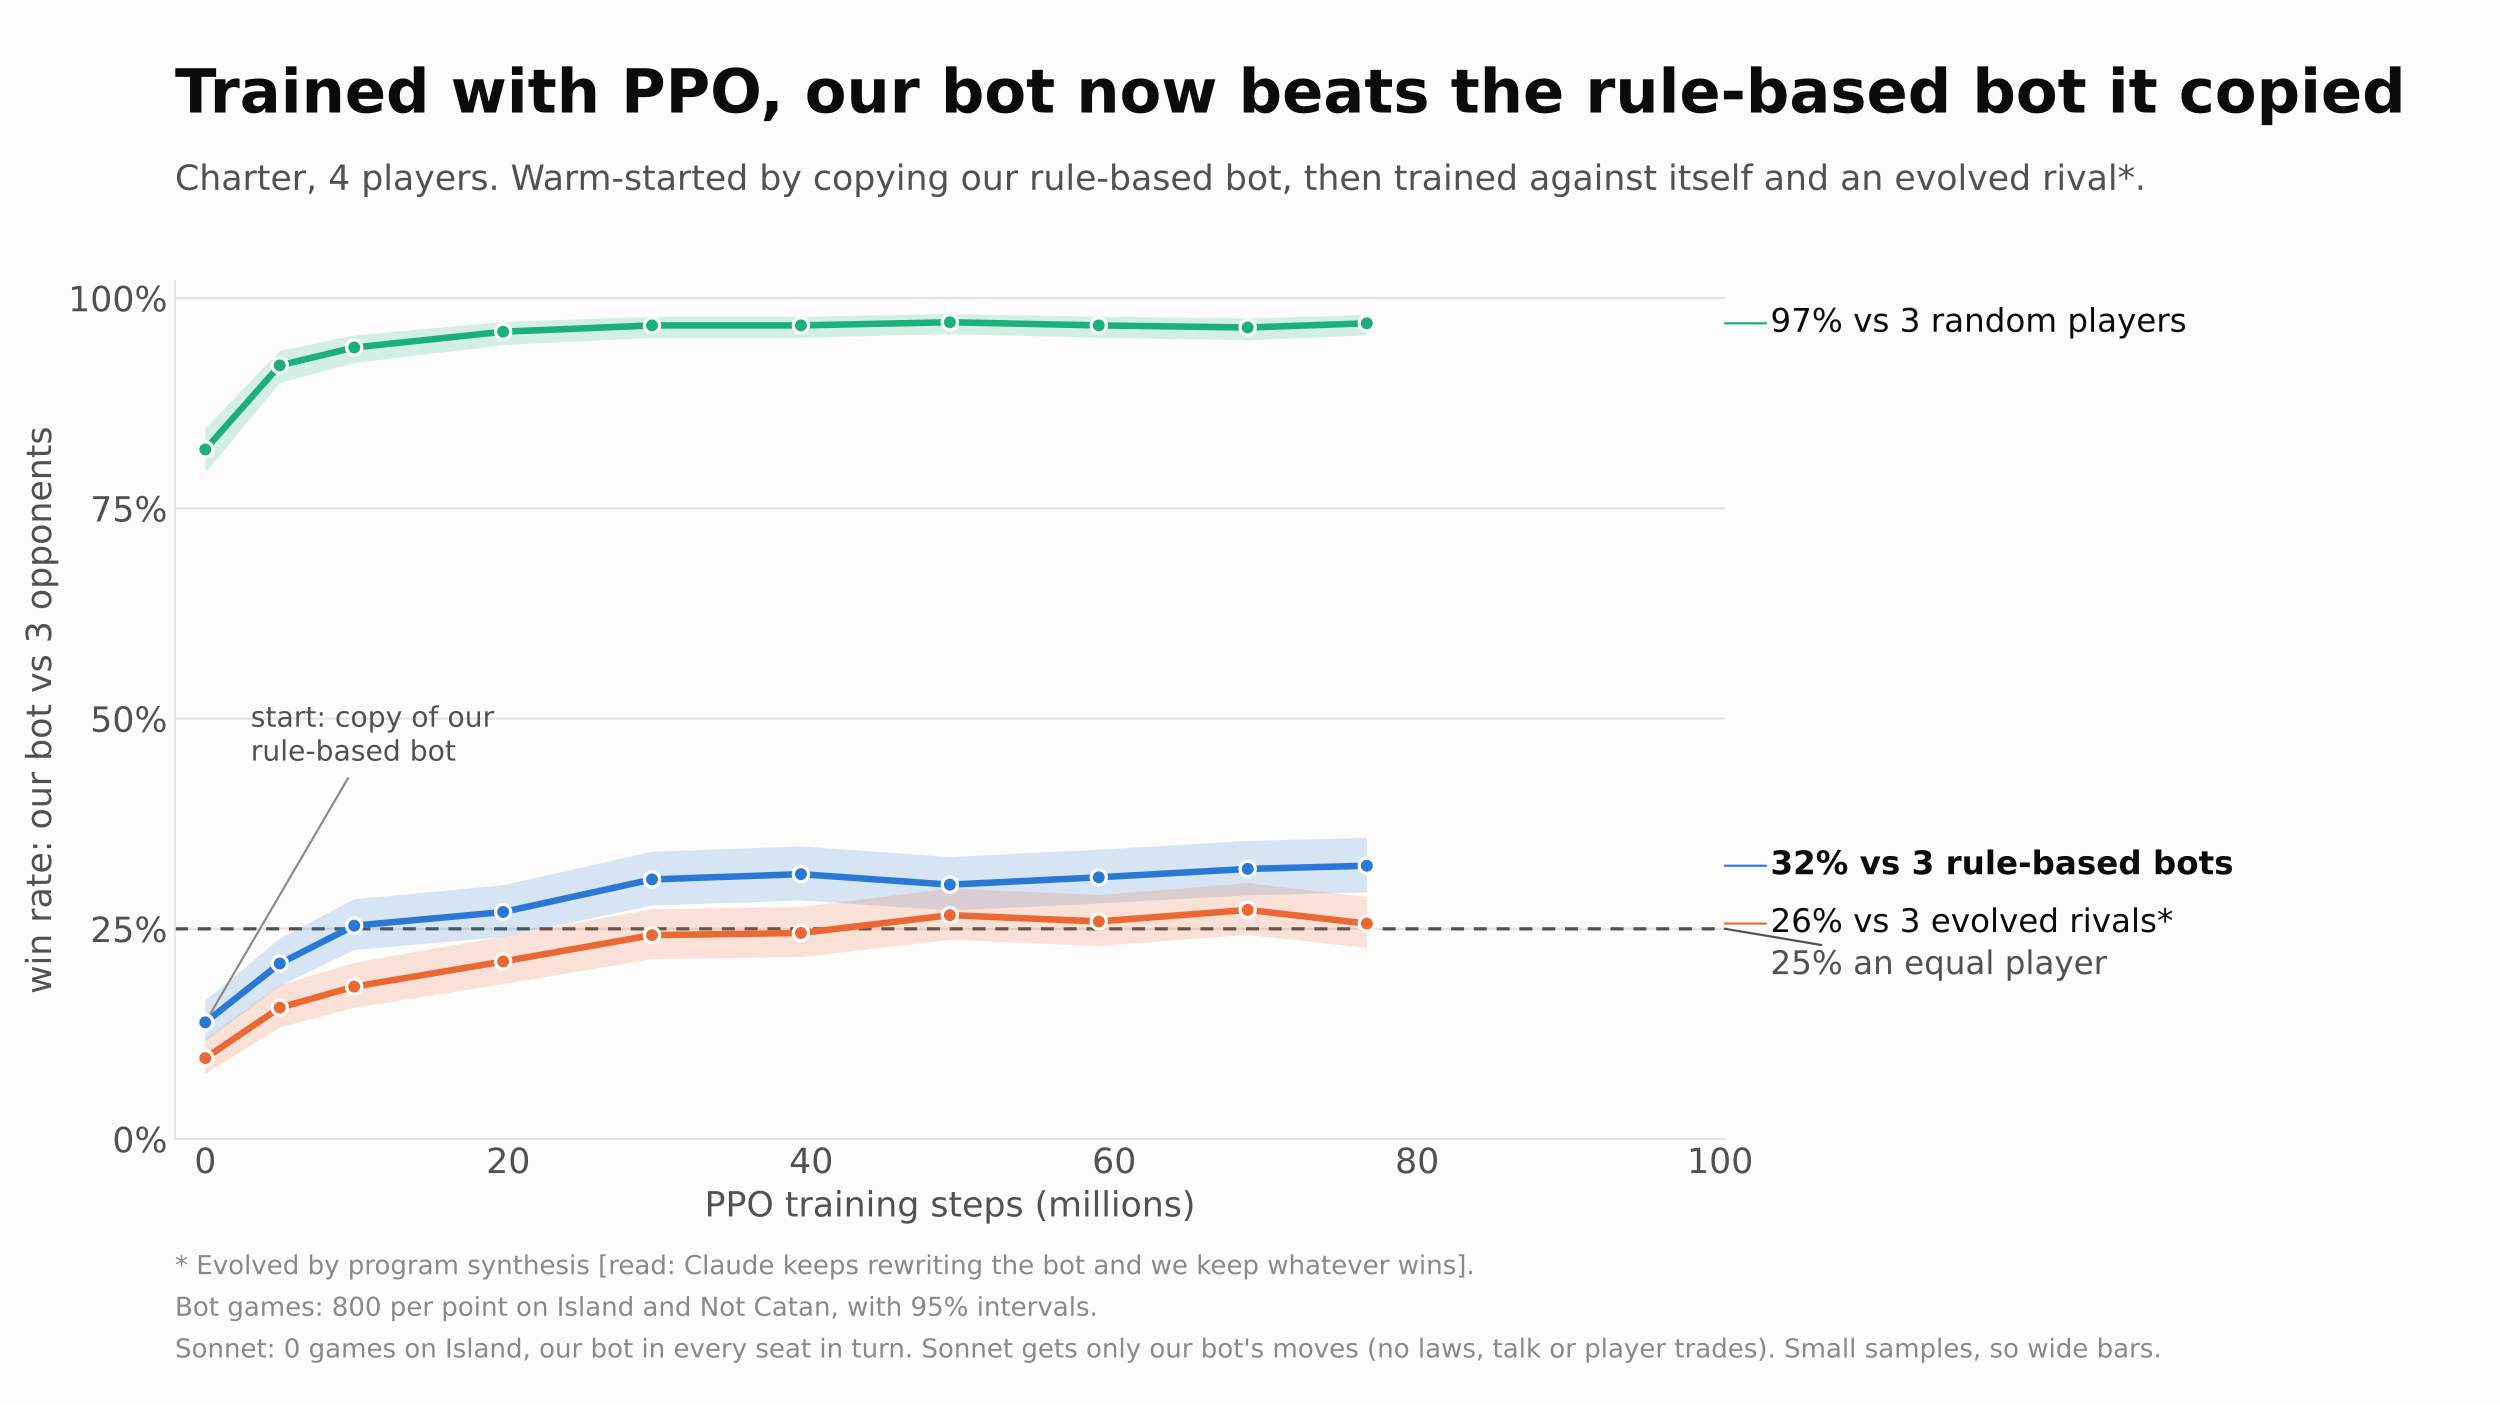
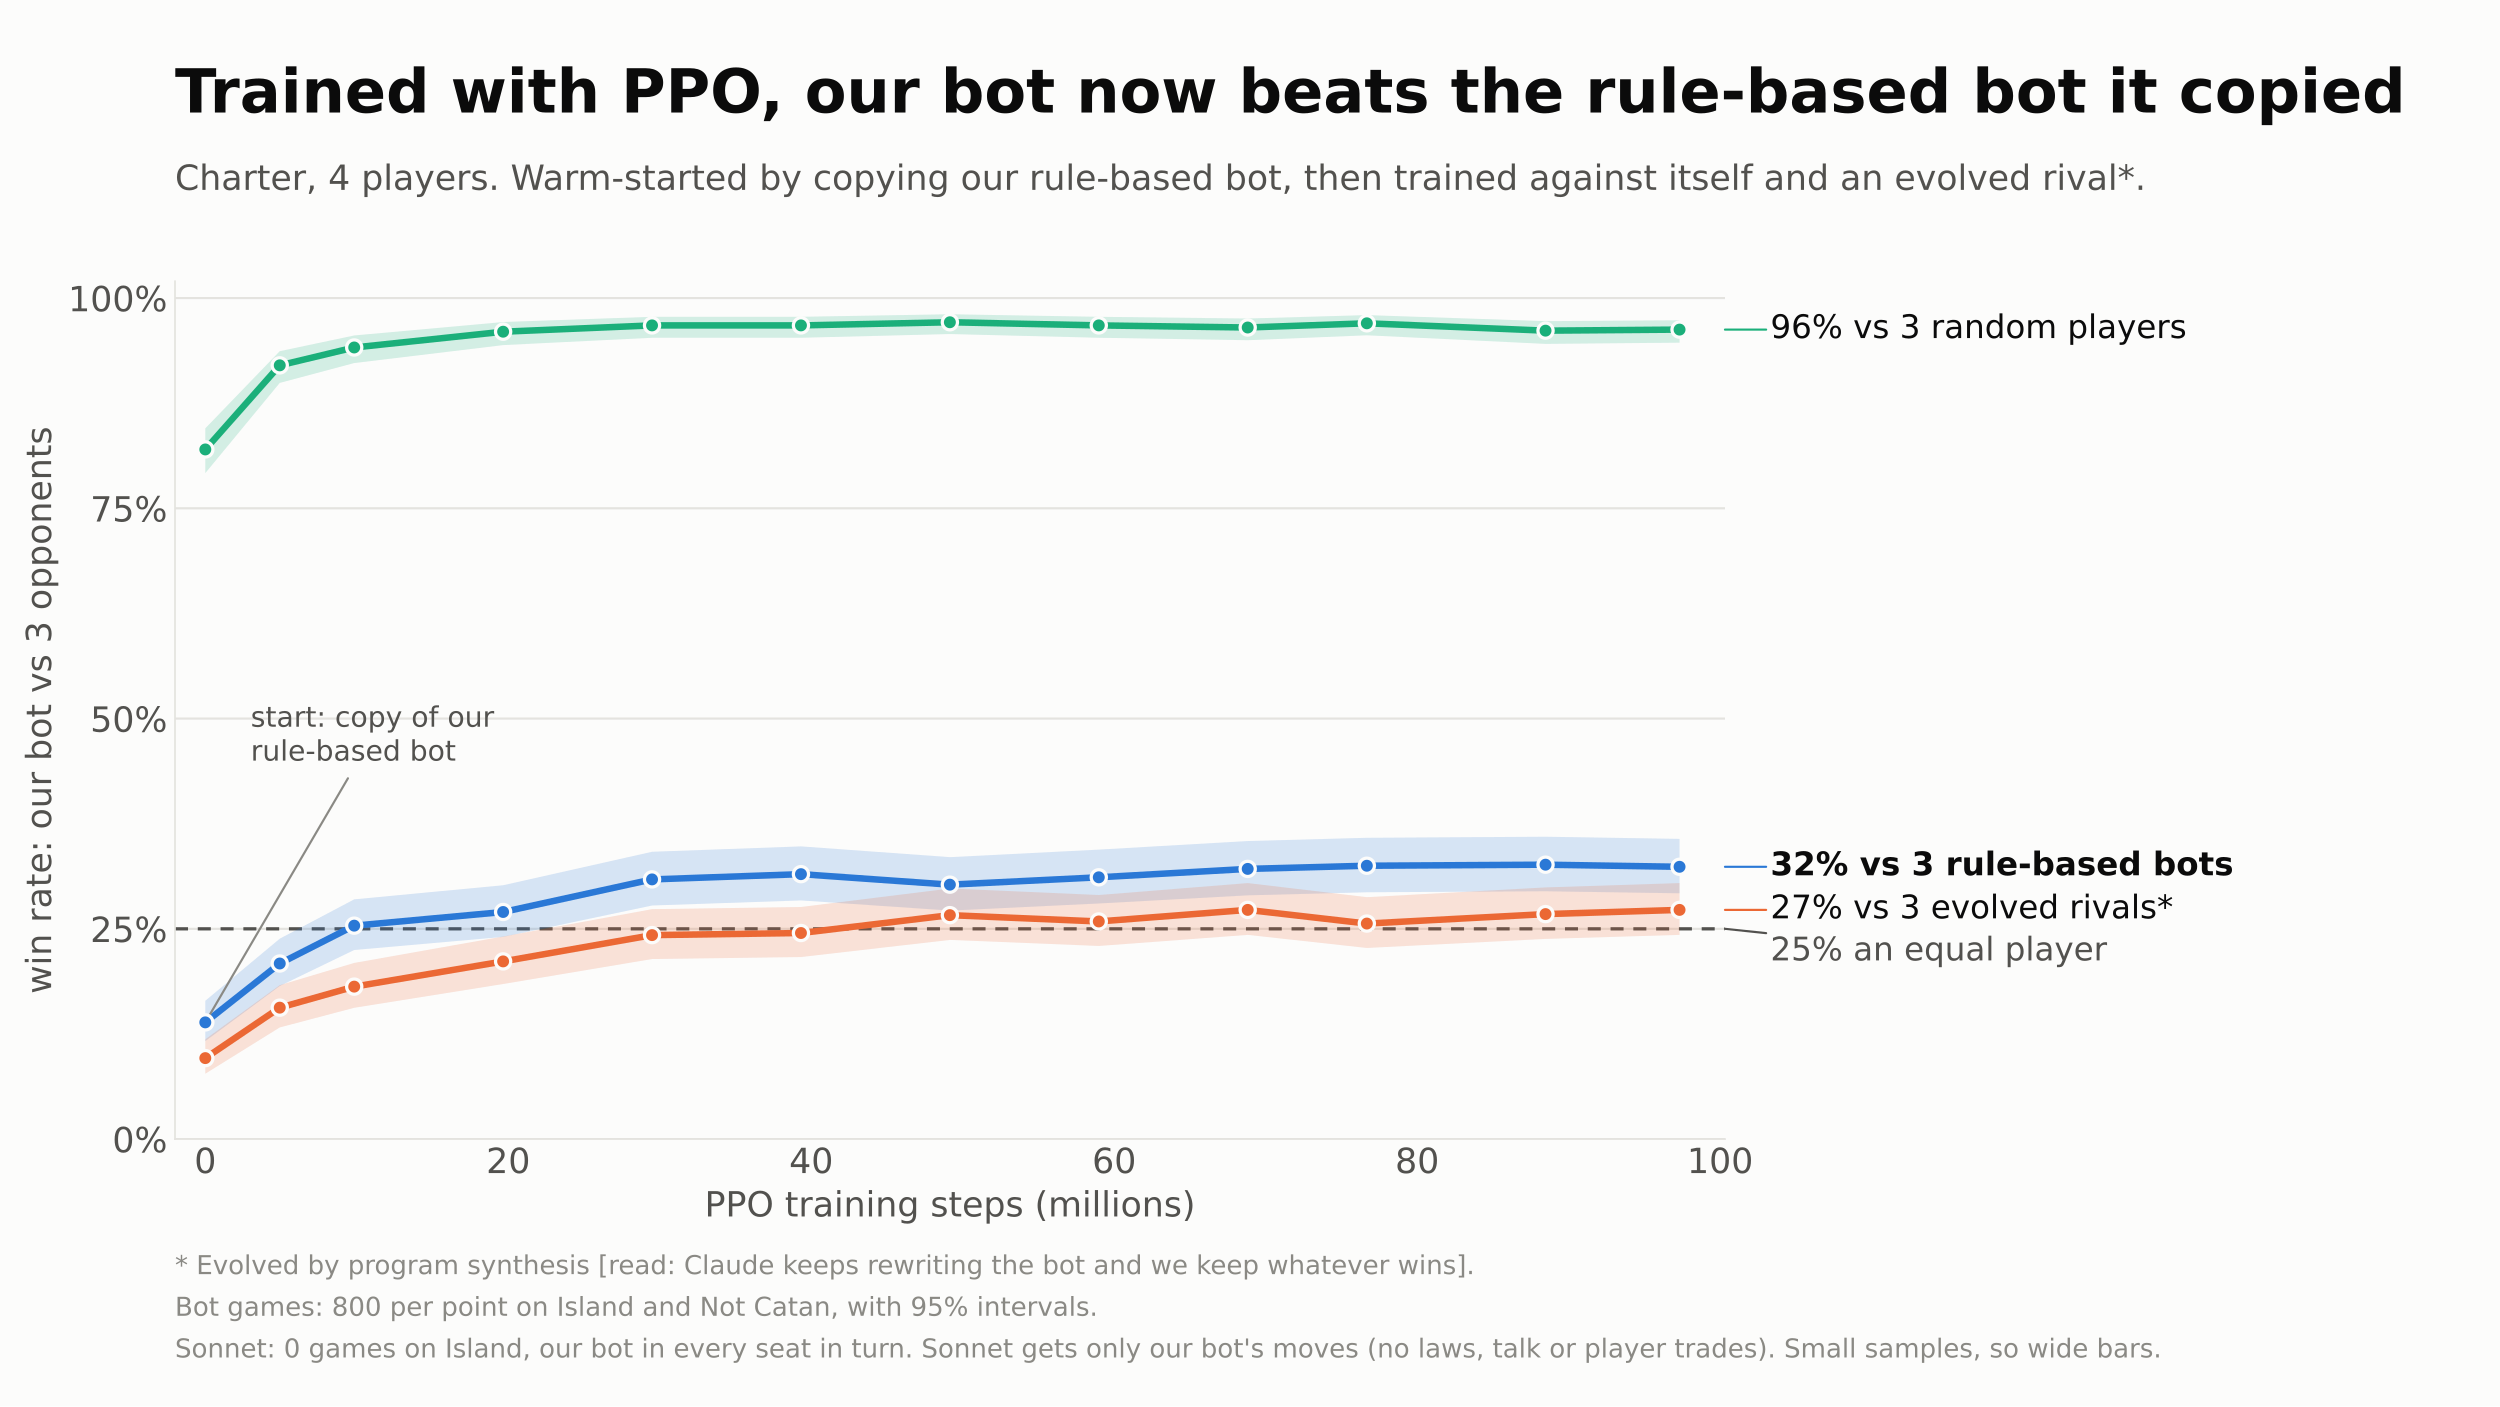
<svg xmlns="http://www.w3.org/2000/svg" xmlns:xlink="http://www.w3.org/1999/xlink" width="1152pt" height="648pt" viewBox="0 0 1152 648" version="1.1">
  <defs>
    <style type="text/css">*{stroke-linejoin: round; stroke-linecap: butt}</style>
  </defs>
  <g id="figure_1">
    <g id="patch_1">
      <path d="M 0 648  L 1152 648  L 1152 0  L 0 0  z " style="fill: #fcfcfb" />
    </g>
    <g id="axes_1">
      <g id="patch_2">
        <path d="M 80.64 524.88  L 794.88 524.88  L 794.88 129.6  L 80.64 129.6  z " style="fill: #fcfcfb" />
      </g>
      <g id="matplotlib.axis_1">
        <g id="xtick_1">
          <g id="line2d_1" />
          <g id="text_1">
            <text style="font-size: 16px; font-family: 'DejaVu Sans'; text-anchor: middle; fill: #52514e" x="94.601" y="540.536" transform="rotate(-0 94.60078 540.5362)">0</text>
          </g>
        </g>
        <g id="xtick_2">
          <g id="line2d_2" />
          <g id="text_2">
            <text style="font-size: 16px; font-family: 'DejaVu Sans'; text-anchor: middle; fill: #52514e" x="234.209" y="540.536" transform="rotate(-0 234.2085 540.5362)">20</text>
          </g>
        </g>
        <g id="xtick_3">
          <g id="line2d_3" />
          <g id="text_3">
            <text style="font-size: 16px; font-family: 'DejaVu Sans'; text-anchor: middle; fill: #52514e" x="373.816" y="540.536" transform="rotate(-0 373.8163 540.5362)">40</text>
          </g>
        </g>
        <g id="xtick_4">
          <g id="line2d_4" />
          <g id="text_4">
            <text style="font-size: 16px; font-family: 'DejaVu Sans'; text-anchor: middle; fill: #52514e" x="513.424" y="540.536" transform="rotate(-0 513.4241 540.5362)">60</text>
          </g>
        </g>
        <g id="xtick_5">
          <g id="line2d_5" />
          <g id="text_5">
            <text style="font-size: 16px; font-family: 'DejaVu Sans'; text-anchor: middle; fill: #52514e" x="653.032" y="540.536" transform="rotate(-0 653.0318 540.5362)">80</text>
          </g>
        </g>
        <g id="xtick_6">
          <g id="line2d_6" />
          <g id="text_6">
            <text style="font-size: 16px; font-family: 'DejaVu Sans'; text-anchor: middle; fill: #52514e" x="792.64" y="540.536" transform="rotate(-0 792.6396 540.5362)">100</text>
          </g>
        </g>
        <g id="text_7">
          <text style="font-size: 16px; font-family: 'DejaVu Sans'; text-anchor: middle; fill: #52514e" x="437.76" y="560.538" transform="rotate(-0 437.76 560.5375)">PPO training steps (millions)</text>
        </g>
      </g>
      <g id="matplotlib.axis_2">
        <g id="ytick_1">
          <g id="line2d_7">
-             <path d="M 80.64 524.88  L 794.88 524.88  " clip-path="url(#pb984c2cf7a)" style="fill: none; stroke: #e4e3df; stroke-linecap: square" />
+             <path d="M 80.64 524.88  L 794.88 524.88  " clip-path="url(#pf597c04f2e)" style="fill: none; stroke: #e4e3df; stroke-linecap: square" />
          </g>
          <g id="line2d_8" />
          <g id="text_8">
            <text style="font-size: 16px; font-family: 'DejaVu Sans'; text-anchor: end; fill: #52514e" x="77.14" y="530.958" transform="rotate(-0 77.14 530.9581)">0%</text>
          </g>
        </g>
        <g id="ytick_2">
          <g id="line2d_9">
-             <path d="M 80.64 427.998  L 794.88 427.998  " clip-path="url(#pb984c2cf7a)" style="fill: none; stroke: #e4e3df; stroke-linecap: square" />
+             <path d="M 80.64 427.998  L 794.88 427.998  " clip-path="url(#pf597c04f2e)" style="fill: none; stroke: #e4e3df; stroke-linecap: square" />
          </g>
          <g id="line2d_10" />
          <g id="text_9">
            <text style="font-size: 16px; font-family: 'DejaVu Sans'; text-anchor: end; fill: #52514e" x="77.14" y="434.076" transform="rotate(-0 77.14 434.0758)">25%</text>
          </g>
        </g>
        <g id="ytick_3">
          <g id="line2d_11">
-             <path d="M 80.64 331.115  L 794.88 331.115  " clip-path="url(#pb984c2cf7a)" style="fill: none; stroke: #e4e3df; stroke-linecap: square" />
+             <path d="M 80.64 331.115  L 794.88 331.115  " clip-path="url(#pf597c04f2e)" style="fill: none; stroke: #e4e3df; stroke-linecap: square" />
          </g>
          <g id="line2d_12" />
          <g id="text_10">
            <text style="font-size: 16px; font-family: 'DejaVu Sans'; text-anchor: end; fill: #52514e" x="77.14" y="337.193" transform="rotate(-0 77.14 337.1934)">50%</text>
          </g>
        </g>
        <g id="ytick_4">
          <g id="line2d_13">
-             <path d="M 80.64 234.233  L 794.88 234.233  " clip-path="url(#pb984c2cf7a)" style="fill: none; stroke: #e4e3df; stroke-linecap: square" />
+             <path d="M 80.64 234.233  L 794.88 234.233  " clip-path="url(#pf597c04f2e)" style="fill: none; stroke: #e4e3df; stroke-linecap: square" />
          </g>
          <g id="line2d_14" />
          <g id="text_11">
            <text style="font-size: 16px; font-family: 'DejaVu Sans'; text-anchor: end; fill: #52514e" x="77.14" y="240.311" transform="rotate(-0 77.14 240.3111)">75%</text>
          </g>
        </g>
        <g id="ytick_5">
          <g id="line2d_15">
-             <path d="M 80.64 137.351  L 794.88 137.351  " clip-path="url(#pb984c2cf7a)" style="fill: none; stroke: #e4e3df; stroke-linecap: square" />
+             <path d="M 80.64 137.351  L 794.88 137.351  " clip-path="url(#pf597c04f2e)" style="fill: none; stroke: #e4e3df; stroke-linecap: square" />
          </g>
          <g id="line2d_16" />
          <g id="text_12">
            <text style="font-size: 16px; font-family: 'DejaVu Sans'; text-anchor: end; fill: #52514e" x="77.14" y="143.429" transform="rotate(-0 77.14 143.4287)">100%</text>
          </g>
        </g>
        <g id="text_13">
          <text style="font-size: 16px; font-family: 'DejaVu Sans'; text-anchor: middle; fill: #52514e" x="23.554" y="327.24" transform="rotate(-90 23.55375 327.24)">win rate: our bot vs 3 opponents</text>
        </g>
      </g>
      <g id="line2d_17">
-         <path d="M 80.64 427.998  L 794.88 427.998  " clip-path="url(#pb984c2cf7a)" style="fill: none; stroke-dasharray: 6,4.5; stroke-dashoffset: 0; stroke: #52514e; stroke-width: 1.5" />
+         <path d="M 80.64 427.998  L 794.88 427.998  " clip-path="url(#pf597c04f2e)" style="fill: none; stroke-dasharray: 6,4.5; stroke-dashoffset: 0; stroke: #52514e; stroke-width: 1.5" />
      </g>
      <g id="FillBetweenPolyCollection_1">
        <defs>
-           <path id="m01afd63432" d="M 94.601 -450.611  L 94.601 -429.992  L 128.911 -471.56  L 163.221 -480.712  L 231.841 -488.978  L 300.461 -492.36  L 369.081 -492.36  L 437.701 -494.074  L 506.321 -492.36  L 574.941 -491.226  L 629.837 -493.501  L 629.837 -502.805  L 629.837 -502.805  L 574.941 -501.223  L 506.321 -502.018  L 437.701 -503.196  L 369.081 -502.018  L 300.461 -502.018  L 231.841 -499.615  L 163.221 -493.418  L 128.911 -486.179  L 94.601 -450.611  z " />
-         </defs>
-         <g clip-path="url(#pb984c2cf7a)">
-           <use xlink:href="#m01afd63432" x="0" y="648" style="fill: #1baf7a; fill-opacity: 0.18" />
+           <path id="m59cf767b5b" d="M 94.601 -450.611  L 94.601 -429.992  L 128.911 -471.56  L 163.221 -480.712  L 231.841 -488.978  L 300.461 -492.36  L 369.081 -492.36  L 437.701 -494.074  L 506.321 -492.36  L 574.941 -491.226  L 629.837 -493.501  L 712.181 -489.538  L 773.939 -490.099  L 773.939 -500.422  L 773.939 -500.422  L 712.181 -500.019  L 629.837 -502.805  L 574.941 -501.223  L 506.321 -502.018  L 437.701 -503.196  L 369.081 -502.018  L 300.461 -502.018  L 231.841 -499.615  L 163.221 -493.418  L 128.911 -486.179  L 94.601 -450.611  z " />
+         </defs>
+         <g clip-path="url(#pf597c04f2e)">
+           <use xlink:href="#m59cf767b5b" x="0" y="648" style="fill: #1baf7a; fill-opacity: 0.18" />
        </g>
      </g>
      <g id="FillBetweenPolyCollection_2">
        <defs>
-           <path id="m360a0d54d8" d="M 94.601 -186.844  L 94.601 -168.274  L 128.911 -193.655  L 163.221 -210.245  L 231.841 -216.278  L 300.461 -230.742  L 369.081 -233.085  L 437.701 -228.402  L 506.321 -231.679  L 574.941 -235.431  L 629.837 -236.839  L 629.837 -261.943  L 629.837 -261.943  L 574.941 -260.459  L 506.321 -256.497  L 437.701 -253.025  L 369.081 -257.984  L 300.461 -255.505  L 231.841 -240.08  L 163.221 -233.578  L 128.911 -215.457  L 94.601 -186.844  z " />
-         </defs>
-         <g clip-path="url(#pb984c2cf7a)">
-           <use xlink:href="#m360a0d54d8" x="0" y="648" style="fill: #2a78d6; fill-opacity: 0.18" />
+           <path id="m04d17ff1c7" d="M 94.601 -186.844  L 94.601 -168.274  L 128.911 -193.655  L 163.221 -210.245  L 231.841 -216.278  L 300.461 -230.742  L 369.081 -233.085  L 437.701 -228.402  L 506.321 -231.679  L 574.941 -235.431  L 629.837 -236.839  L 712.181 -237.309  L 773.939 -236.37  L 773.939 -261.449  L 773.939 -261.449  L 712.181 -262.438  L 629.837 -261.943  L 574.941 -260.459  L 506.321 -256.497  L 437.701 -253.025  L 369.081 -257.984  L 300.461 -255.505  L 231.841 -240.08  L 163.221 -233.578  L 128.911 -215.457  L 94.601 -186.844  z " />
+         </defs>
+         <g clip-path="url(#pf597c04f2e)">
+           <use xlink:href="#m04d17ff1c7" x="0" y="648" style="fill: #2a78d6; fill-opacity: 0.18" />
        </g>
      </g>
      <g id="FillBetweenPolyCollection_3">
        <defs>
-           <path id="m4a1b235217" d="M 94.601 -169.104  L 94.601 -153.231  L 128.911 -174.56  L 163.221 -183.613  L 231.841 -194.572  L 300.461 -206.081  L 369.081 -207.005  L 437.701 -214.884  L 506.321 -212.099  L 574.941 -217.207  L 629.837 -211.172  L 629.837 -234.58  L 629.837 -234.58  L 574.941 -241.079  L 506.321 -235.581  L 437.701 -238.582  L 369.081 -230.069  L 300.461 -229.065  L 231.841 -216.469  L 163.221 -204.287  L 128.911 -194.056  L 94.601 -169.104  z " />
-         </defs>
-         <g clip-path="url(#pb984c2cf7a)">
-           <use xlink:href="#m4a1b235217" x="0" y="648" style="fill: #eb6834; fill-opacity: 0.18" />
+           <path id="m4ef9515182" d="M 94.601 -169.104  L 94.601 -153.231  L 128.911 -174.56  L 163.221 -183.613  L 231.841 -194.572  L 300.461 -206.081  L 369.081 -207.005  L 437.701 -214.884  L 506.321 -212.099  L 574.941 -217.207  L 629.837 -211.172  L 712.181 -215.348  L 773.939 -217.207  L 773.939 -241.079  L 773.939 -241.079  L 712.181 -239.081  L 629.837 -234.58  L 574.941 -241.079  L 506.321 -235.581  L 437.701 -238.582  L 369.081 -230.069  L 300.461 -229.065  L 231.841 -216.469  L 163.221 -204.287  L 128.911 -194.056  L 94.601 -169.104  z " />
+         </defs>
+         <g clip-path="url(#pf597c04f2e)">
+           <use xlink:href="#m4ef9515182" x="0" y="648" style="fill: #eb6834; fill-opacity: 0.18" />
        </g>
      </g>
      <g id="patch_3">
        <path d="M 80.64 524.88  L 80.64 129.6  " style="fill: none; stroke: #e4e3df; stroke-width: 0.8; stroke-linejoin: miter; stroke-linecap: square" />
      </g>
      <g id="patch_4">
        <path d="M 80.64 524.88  L 794.88 524.88  " style="fill: none; stroke: #e4e3df; stroke-width: 0.8; stroke-linejoin: miter; stroke-linecap: square" />
      </g>
      <g id="line2d_18">
-         <path d="M 94.601 207.106  L 128.911 168.353  L 163.221 160.118  L 231.841 152.852  L 300.461 149.945  L 369.081 149.945  L 437.701 148.492  L 506.321 149.945  L 574.941 150.914  L 629.837 148.976  " clip-path="url(#pb984c2cf7a)" style="fill: none; stroke: #1baf7a; stroke-width: 3; stroke-linecap: round" />
+         <path d="M 94.601 207.106  L 128.911 168.353  L 163.221 160.118  L 231.841 152.852  L 300.461 149.945  L 369.081 149.945  L 437.701 148.492  L 506.321 149.945  L 574.941 150.914  L 629.837 148.976  L 712.181 152.367  L 773.939 151.883  " clip-path="url(#pf597c04f2e)" style="fill: none; stroke: #1baf7a; stroke-width: 3; stroke-linecap: round" />
      </g>
      <g id="line2d_19">
-         <path d="M 94.601 471.11  L 128.911 443.983  L 163.221 426.544  L 231.841 420.247  L 300.461 405.23  L 369.081 402.808  L 437.701 407.652  L 506.321 404.261  L 574.941 400.386  L 629.837 398.933  " clip-path="url(#pb984c2cf7a)" style="fill: none; stroke: #2a78d6; stroke-width: 3; stroke-linecap: round" />
+         <path d="M 94.601 471.11  L 128.911 443.983  L 163.221 426.544  L 231.841 420.247  L 300.461 405.23  L 369.081 402.808  L 437.701 407.652  L 506.321 404.261  L 574.941 400.386  L 629.837 398.933  L 712.181 398.449  L 773.939 399.417  " clip-path="url(#pf597c04f2e)" style="fill: none; stroke: #2a78d6; stroke-width: 3; stroke-linecap: round" />
      </g>
      <g id="line2d_20">
-         <path d="M 94.601 487.58  L 128.911 464.329  L 163.221 454.64  L 231.841 443.014  L 300.461 430.904  L 369.081 429.935  L 437.701 421.7  L 506.321 424.607  L 574.941 419.278  L 629.837 425.576  " clip-path="url(#pb984c2cf7a)" style="fill: none; stroke: #eb6834; stroke-width: 3; stroke-linecap: round" />
+         <path d="M 94.601 487.58  L 128.911 464.329  L 163.221 454.64  L 231.841 443.014  L 300.461 430.904  L 369.081 429.935  L 437.701 421.7  L 506.321 424.607  L 574.941 419.278  L 629.837 425.576  L 712.181 421.216  L 773.939 419.278  " clip-path="url(#pf597c04f2e)" style="fill: none; stroke: #eb6834; stroke-width: 3; stroke-linecap: round" />
      </g>
      <g id="patch_5">
-         <path d="M 813.825 148.976  Q 804.352 148.976 794.88 148.976  " style="fill: none; stroke: #1baf7a; stroke-linecap: round" />
+         <path d="M 813.825 151.883  Q 804.352 151.883 794.88 151.883  " style="fill: none; stroke: #1baf7a; stroke-linecap: round" />
      </g>
      <g id="text_14">
-         <text style="font-size: 15px; font-family: 'DejaVu Sans'; text-anchor: start; fill: #0b0b0b" x="815.821" y="152.874" transform="rotate(-0 815.8212 152.8735)">97%  vs 3 random players</text>
+         <text style="font-size: 15px; font-family: 'DejaVu Sans'; text-anchor: start; fill: #0b0b0b" x="815.821" y="155.78" transform="rotate(-0 815.8212 155.78)">96%  vs 3 random players</text>
      </g>
      <g id="patch_6">
-         <path d="M 813.82 398.933  Q 804.35 398.933 794.88 398.933  " style="fill: none; stroke: #2a78d6; stroke-linecap: round" />
+         <path d="M 813.82 399.417  Q 804.35 399.417 794.88 399.417  " style="fill: none; stroke: #2a78d6; stroke-linecap: round" />
      </g>
      <g id="text_15">
-         <text style="font-weight: 700; font-size: 15px; font-family: 'DejaVu Sans'; text-anchor: start; fill: #0b0b0b" x="815.821" y="402.83" transform="rotate(-0 815.8212 402.83)">32%  vs 3 rule-based bots</text>
+         <text style="font-weight: 700; font-size: 15px; font-family: 'DejaVu Sans'; text-anchor: start; fill: #0b0b0b" x="815.821" y="403.314" transform="rotate(-0 815.8212 403.3144)">32%  vs 3 rule-based bots</text>
      </g>
      <g id="patch_7">
-         <path d="M 813.823 425.576  Q 804.351 425.576 794.88 425.576  " style="fill: none; stroke: #eb6834; stroke-linecap: round" />
+         <path d="M 813.823 419.278  Q 804.351 419.278 794.88 419.278  " style="fill: none; stroke: #eb6834; stroke-linecap: round" />
      </g>
      <g id="text_16">
-         <text style="font-size: 15px; font-family: 'DejaVu Sans'; text-anchor: start; fill: #0b0b0b" x="815.821" y="429.473" transform="rotate(-0 815.8212 429.4727)">26%  vs 3 evolved rivals*</text>
+         <text style="font-size: 15px; font-family: 'DejaVu Sans'; text-anchor: start; fill: #0b0b0b" x="815.821" y="423.175" transform="rotate(-0 815.8212 423.1753)">27%  vs 3 evolved rivals*</text>
      </g>
      <g id="patch_8">
-         <path d="M 839.234 435.452  Q 817.057 431.725 794.88 427.998  " style="fill: none; stroke: #52514e; stroke-linecap: round" />
+         <path d="M 813.823 429.999  Q 804.352 428.998 794.88 427.998  " style="fill: none; stroke: #52514e; stroke-linecap: round" />
      </g>
      <g id="text_17">
-         <text style="font-size: 15px; font-family: 'DejaVu Sans'; text-anchor: start; fill: #52514e" x="815.821" y="448.849" transform="rotate(-0 815.8212 448.8491)">25%  an equal player</text>
+         <text style="font-size: 15px; font-family: 'DejaVu Sans'; text-anchor: start; fill: #52514e" x="815.821" y="442.552" transform="rotate(-0 815.8212 442.5518)">25%  an equal player</text>
      </g>
      <g id="patch_9">
        <path d="M 160.329 358.642  Q 127.969 414.013 95.61 469.384  " style="fill: none; stroke: #8a8984; stroke-linecap: round" />
      </g>
      <g id="text_18">
        <text style="font-size: 13px; font-family: 'DejaVu Sans'; fill: #52514e" transform="translate(115.5419 334.8882)">start: copy of our</text>
        <text style="font-size: 13px; font-family: 'DejaVu Sans'; fill: #52514e" transform="translate(115.5419 350.4918)">rule-based bot</text>
      </g>
      <g id="line2d_21">
        <defs>
-           <path id="m13cca4d075" d="M 0 3.5  C 0.928 3.5 1.819 3.131 2.475 2.475  C 3.131 1.819 3.5 0.928 3.5 0  C 3.5 -0.928 3.131 -1.819 2.475 -2.475  C 1.819 -3.131 0.928 -3.5 0 -3.5  C -0.928 -3.5 -1.819 -3.131 -2.475 -2.475  C -3.131 -1.819 -3.5 -0.928 -3.5 0  C -3.5 0.928 -3.131 1.819 -2.475 2.475  C -1.819 3.131 -0.928 3.5 0 3.5  z " style="stroke: #fcfcfb; stroke-width: 1.5" />
-         </defs>
-         <g clip-path="url(#pb984c2cf7a)">
-           <use xlink:href="#m13cca4d075" x="94.601" y="207.106" style="fill: #1baf7a; stroke: #fcfcfb; stroke-width: 1.5" />
-           <use xlink:href="#m13cca4d075" x="128.911" y="168.353" style="fill: #1baf7a; stroke: #fcfcfb; stroke-width: 1.5" />
-           <use xlink:href="#m13cca4d075" x="163.221" y="160.118" style="fill: #1baf7a; stroke: #fcfcfb; stroke-width: 1.5" />
-           <use xlink:href="#m13cca4d075" x="231.841" y="152.852" style="fill: #1baf7a; stroke: #fcfcfb; stroke-width: 1.5" />
-           <use xlink:href="#m13cca4d075" x="300.461" y="149.945" style="fill: #1baf7a; stroke: #fcfcfb; stroke-width: 1.5" />
-           <use xlink:href="#m13cca4d075" x="369.081" y="149.945" style="fill: #1baf7a; stroke: #fcfcfb; stroke-width: 1.5" />
-           <use xlink:href="#m13cca4d075" x="437.701" y="148.492" style="fill: #1baf7a; stroke: #fcfcfb; stroke-width: 1.5" />
-           <use xlink:href="#m13cca4d075" x="506.321" y="149.945" style="fill: #1baf7a; stroke: #fcfcfb; stroke-width: 1.5" />
-           <use xlink:href="#m13cca4d075" x="574.941" y="150.914" style="fill: #1baf7a; stroke: #fcfcfb; stroke-width: 1.5" />
-           <use xlink:href="#m13cca4d075" x="629.837" y="148.976" style="fill: #1baf7a; stroke: #fcfcfb; stroke-width: 1.5" />
+           <path id="m856e119b7a" d="M 0 3.5  C 0.928 3.5 1.819 3.131 2.475 2.475  C 3.131 1.819 3.5 0.928 3.5 0  C 3.5 -0.928 3.131 -1.819 2.475 -2.475  C 1.819 -3.131 0.928 -3.5 0 -3.5  C -0.928 -3.5 -1.819 -3.131 -2.475 -2.475  C -3.131 -1.819 -3.5 -0.928 -3.5 0  C -3.5 0.928 -3.131 1.819 -2.475 2.475  C -1.819 3.131 -0.928 3.5 0 3.5  z " style="stroke: #fcfcfb; stroke-width: 1.5" />
+         </defs>
+         <g clip-path="url(#pf597c04f2e)">
+           <use xlink:href="#m856e119b7a" x="94.601" y="207.106" style="fill: #1baf7a; stroke: #fcfcfb; stroke-width: 1.5" />
+           <use xlink:href="#m856e119b7a" x="128.911" y="168.353" style="fill: #1baf7a; stroke: #fcfcfb; stroke-width: 1.5" />
+           <use xlink:href="#m856e119b7a" x="163.221" y="160.118" style="fill: #1baf7a; stroke: #fcfcfb; stroke-width: 1.5" />
+           <use xlink:href="#m856e119b7a" x="231.841" y="152.852" style="fill: #1baf7a; stroke: #fcfcfb; stroke-width: 1.5" />
+           <use xlink:href="#m856e119b7a" x="300.461" y="149.945" style="fill: #1baf7a; stroke: #fcfcfb; stroke-width: 1.5" />
+           <use xlink:href="#m856e119b7a" x="369.081" y="149.945" style="fill: #1baf7a; stroke: #fcfcfb; stroke-width: 1.5" />
+           <use xlink:href="#m856e119b7a" x="437.701" y="148.492" style="fill: #1baf7a; stroke: #fcfcfb; stroke-width: 1.5" />
+           <use xlink:href="#m856e119b7a" x="506.321" y="149.945" style="fill: #1baf7a; stroke: #fcfcfb; stroke-width: 1.5" />
+           <use xlink:href="#m856e119b7a" x="574.941" y="150.914" style="fill: #1baf7a; stroke: #fcfcfb; stroke-width: 1.5" />
+           <use xlink:href="#m856e119b7a" x="629.837" y="148.976" style="fill: #1baf7a; stroke: #fcfcfb; stroke-width: 1.5" />
+           <use xlink:href="#m856e119b7a" x="712.181" y="152.367" style="fill: #1baf7a; stroke: #fcfcfb; stroke-width: 1.5" />
+           <use xlink:href="#m856e119b7a" x="773.939" y="151.883" style="fill: #1baf7a; stroke: #fcfcfb; stroke-width: 1.5" />
        </g>
      </g>
      <g id="line2d_22">
        <defs>
-           <path id="macbfb83824" d="M 0 3.5  C 0.928 3.5 1.819 3.131 2.475 2.475  C 3.131 1.819 3.5 0.928 3.5 0  C 3.5 -0.928 3.131 -1.819 2.475 -2.475  C 1.819 -3.131 0.928 -3.5 0 -3.5  C -0.928 -3.5 -1.819 -3.131 -2.475 -2.475  C -3.131 -1.819 -3.5 -0.928 -3.5 0  C -3.5 0.928 -3.131 1.819 -2.475 2.475  C -1.819 3.131 -0.928 3.5 0 3.5  z " style="stroke: #fcfcfb; stroke-width: 1.5" />
-         </defs>
-         <g clip-path="url(#pb984c2cf7a)">
-           <use xlink:href="#macbfb83824" x="94.601" y="471.11" style="fill: #2a78d6; stroke: #fcfcfb; stroke-width: 1.5" />
-           <use xlink:href="#macbfb83824" x="128.911" y="443.983" style="fill: #2a78d6; stroke: #fcfcfb; stroke-width: 1.5" />
-           <use xlink:href="#macbfb83824" x="163.221" y="426.544" style="fill: #2a78d6; stroke: #fcfcfb; stroke-width: 1.5" />
-           <use xlink:href="#macbfb83824" x="231.841" y="420.247" style="fill: #2a78d6; stroke: #fcfcfb; stroke-width: 1.5" />
-           <use xlink:href="#macbfb83824" x="300.461" y="405.23" style="fill: #2a78d6; stroke: #fcfcfb; stroke-width: 1.5" />
-           <use xlink:href="#macbfb83824" x="369.081" y="402.808" style="fill: #2a78d6; stroke: #fcfcfb; stroke-width: 1.5" />
-           <use xlink:href="#macbfb83824" x="437.701" y="407.652" style="fill: #2a78d6; stroke: #fcfcfb; stroke-width: 1.5" />
-           <use xlink:href="#macbfb83824" x="506.321" y="404.261" style="fill: #2a78d6; stroke: #fcfcfb; stroke-width: 1.5" />
-           <use xlink:href="#macbfb83824" x="574.941" y="400.386" style="fill: #2a78d6; stroke: #fcfcfb; stroke-width: 1.5" />
-           <use xlink:href="#macbfb83824" x="629.837" y="398.933" style="fill: #2a78d6; stroke: #fcfcfb; stroke-width: 1.5" />
+           <path id="m06ff47e588" d="M 0 3.5  C 0.928 3.5 1.819 3.131 2.475 2.475  C 3.131 1.819 3.5 0.928 3.5 0  C 3.5 -0.928 3.131 -1.819 2.475 -2.475  C 1.819 -3.131 0.928 -3.5 0 -3.5  C -0.928 -3.5 -1.819 -3.131 -2.475 -2.475  C -3.131 -1.819 -3.5 -0.928 -3.5 0  C -3.5 0.928 -3.131 1.819 -2.475 2.475  C -1.819 3.131 -0.928 3.5 0 3.5  z " style="stroke: #fcfcfb; stroke-width: 1.5" />
+         </defs>
+         <g clip-path="url(#pf597c04f2e)">
+           <use xlink:href="#m06ff47e588" x="94.601" y="471.11" style="fill: #2a78d6; stroke: #fcfcfb; stroke-width: 1.5" />
+           <use xlink:href="#m06ff47e588" x="128.911" y="443.983" style="fill: #2a78d6; stroke: #fcfcfb; stroke-width: 1.5" />
+           <use xlink:href="#m06ff47e588" x="163.221" y="426.544" style="fill: #2a78d6; stroke: #fcfcfb; stroke-width: 1.5" />
+           <use xlink:href="#m06ff47e588" x="231.841" y="420.247" style="fill: #2a78d6; stroke: #fcfcfb; stroke-width: 1.5" />
+           <use xlink:href="#m06ff47e588" x="300.461" y="405.23" style="fill: #2a78d6; stroke: #fcfcfb; stroke-width: 1.5" />
+           <use xlink:href="#m06ff47e588" x="369.081" y="402.808" style="fill: #2a78d6; stroke: #fcfcfb; stroke-width: 1.5" />
+           <use xlink:href="#m06ff47e588" x="437.701" y="407.652" style="fill: #2a78d6; stroke: #fcfcfb; stroke-width: 1.5" />
+           <use xlink:href="#m06ff47e588" x="506.321" y="404.261" style="fill: #2a78d6; stroke: #fcfcfb; stroke-width: 1.5" />
+           <use xlink:href="#m06ff47e588" x="574.941" y="400.386" style="fill: #2a78d6; stroke: #fcfcfb; stroke-width: 1.5" />
+           <use xlink:href="#m06ff47e588" x="629.837" y="398.933" style="fill: #2a78d6; stroke: #fcfcfb; stroke-width: 1.5" />
+           <use xlink:href="#m06ff47e588" x="712.181" y="398.449" style="fill: #2a78d6; stroke: #fcfcfb; stroke-width: 1.5" />
+           <use xlink:href="#m06ff47e588" x="773.939" y="399.417" style="fill: #2a78d6; stroke: #fcfcfb; stroke-width: 1.5" />
        </g>
      </g>
      <g id="line2d_23">
        <defs>
-           <path id="m54d7955675" d="M 0 3.5  C 0.928 3.5 1.819 3.131 2.475 2.475  C 3.131 1.819 3.5 0.928 3.5 0  C 3.5 -0.928 3.131 -1.819 2.475 -2.475  C 1.819 -3.131 0.928 -3.5 0 -3.5  C -0.928 -3.5 -1.819 -3.131 -2.475 -2.475  C -3.131 -1.819 -3.5 -0.928 -3.5 0  C -3.5 0.928 -3.131 1.819 -2.475 2.475  C -1.819 3.131 -0.928 3.5 0 3.5  z " style="stroke: #fcfcfb; stroke-width: 1.5" />
-         </defs>
-         <g clip-path="url(#pb984c2cf7a)">
-           <use xlink:href="#m54d7955675" x="94.601" y="487.58" style="fill: #eb6834; stroke: #fcfcfb; stroke-width: 1.5" />
-           <use xlink:href="#m54d7955675" x="128.911" y="464.329" style="fill: #eb6834; stroke: #fcfcfb; stroke-width: 1.5" />
-           <use xlink:href="#m54d7955675" x="163.221" y="454.64" style="fill: #eb6834; stroke: #fcfcfb; stroke-width: 1.5" />
-           <use xlink:href="#m54d7955675" x="231.841" y="443.014" style="fill: #eb6834; stroke: #fcfcfb; stroke-width: 1.5" />
-           <use xlink:href="#m54d7955675" x="300.461" y="430.904" style="fill: #eb6834; stroke: #fcfcfb; stroke-width: 1.5" />
-           <use xlink:href="#m54d7955675" x="369.081" y="429.935" style="fill: #eb6834; stroke: #fcfcfb; stroke-width: 1.5" />
-           <use xlink:href="#m54d7955675" x="437.701" y="421.7" style="fill: #eb6834; stroke: #fcfcfb; stroke-width: 1.5" />
-           <use xlink:href="#m54d7955675" x="506.321" y="424.607" style="fill: #eb6834; stroke: #fcfcfb; stroke-width: 1.5" />
-           <use xlink:href="#m54d7955675" x="574.941" y="419.278" style="fill: #eb6834; stroke: #fcfcfb; stroke-width: 1.5" />
-           <use xlink:href="#m54d7955675" x="629.837" y="425.576" style="fill: #eb6834; stroke: #fcfcfb; stroke-width: 1.5" />
+           <path id="m987a27fa71" d="M 0 3.5  C 0.928 3.5 1.819 3.131 2.475 2.475  C 3.131 1.819 3.5 0.928 3.5 0  C 3.5 -0.928 3.131 -1.819 2.475 -2.475  C 1.819 -3.131 0.928 -3.5 0 -3.5  C -0.928 -3.5 -1.819 -3.131 -2.475 -2.475  C -3.131 -1.819 -3.5 -0.928 -3.5 0  C -3.5 0.928 -3.131 1.819 -2.475 2.475  C -1.819 3.131 -0.928 3.5 0 3.5  z " style="stroke: #fcfcfb; stroke-width: 1.5" />
+         </defs>
+         <g clip-path="url(#pf597c04f2e)">
+           <use xlink:href="#m987a27fa71" x="94.601" y="487.58" style="fill: #eb6834; stroke: #fcfcfb; stroke-width: 1.5" />
+           <use xlink:href="#m987a27fa71" x="128.911" y="464.329" style="fill: #eb6834; stroke: #fcfcfb; stroke-width: 1.5" />
+           <use xlink:href="#m987a27fa71" x="163.221" y="454.64" style="fill: #eb6834; stroke: #fcfcfb; stroke-width: 1.5" />
+           <use xlink:href="#m987a27fa71" x="231.841" y="443.014" style="fill: #eb6834; stroke: #fcfcfb; stroke-width: 1.5" />
+           <use xlink:href="#m987a27fa71" x="300.461" y="430.904" style="fill: #eb6834; stroke: #fcfcfb; stroke-width: 1.5" />
+           <use xlink:href="#m987a27fa71" x="369.081" y="429.935" style="fill: #eb6834; stroke: #fcfcfb; stroke-width: 1.5" />
+           <use xlink:href="#m987a27fa71" x="437.701" y="421.7" style="fill: #eb6834; stroke: #fcfcfb; stroke-width: 1.5" />
+           <use xlink:href="#m987a27fa71" x="506.321" y="424.607" style="fill: #eb6834; stroke: #fcfcfb; stroke-width: 1.5" />
+           <use xlink:href="#m987a27fa71" x="574.941" y="419.278" style="fill: #eb6834; stroke: #fcfcfb; stroke-width: 1.5" />
+           <use xlink:href="#m987a27fa71" x="629.837" y="425.576" style="fill: #eb6834; stroke: #fcfcfb; stroke-width: 1.5" />
+           <use xlink:href="#m987a27fa71" x="712.181" y="421.216" style="fill: #eb6834; stroke: #fcfcfb; stroke-width: 1.5" />
+           <use xlink:href="#m987a27fa71" x="773.939" y="419.278" style="fill: #eb6834; stroke: #fcfcfb; stroke-width: 1.5" />
        </g>
      </g>
    </g>
    <g id="text_19">
      <text style="font-weight: 700; font-size: 28px; font-family: 'DejaVu Sans'; text-anchor: start; fill: #0b0b0b" x="80.64" y="51.84" transform="rotate(-0 80.64 51.84)">Trained with PPO, our bot now beats the rule-based bot it copied</text>
    </g>
    <g id="text_20">
      <text style="font-size: 16px; font-family: 'DejaVu Sans'; text-anchor: start; fill: #52514e" x="80.64" y="87.48" transform="rotate(-0 80.64 87.48)">Charter, 4 players. Warm-started by copying our rule-based bot, then trained against itself and an evolved rival*.</text>
    </g>
    <g id="text_21">
      <text style="font-size: 12px; font-family: 'DejaVu Sans'; fill: #8a8984" transform="translate(80.64 587.1113)">* Evolved by program synthesis [read: Claude keeps rewriting the bot and we keep whatever wins].</text>
      <text style="font-size: 12px; font-family: 'DejaVu Sans'; fill: #8a8984" transform="translate(80.64 606.3112)">Bot games: 800 per point on Island and Not Catan, with 95% intervals.</text>
      <text style="font-size: 12px; font-family: 'DejaVu Sans'; fill: #8a8984" transform="translate(80.64 625.5113)">Sonnet: 0 games on Island, our bot in every seat in turn. Sonnet gets only our bot's moves (no laws, talk or player trades). Small samples, so wide bars.</text>
    </g>
  </g>
  <defs>
-     <clipPath id="pb984c2cf7a">
+     <clipPath id="pf597c04f2e">
      <rect x="80.64" y="129.6" width="714.24" height="395.28" />
    </clipPath>
  </defs>
</svg>
